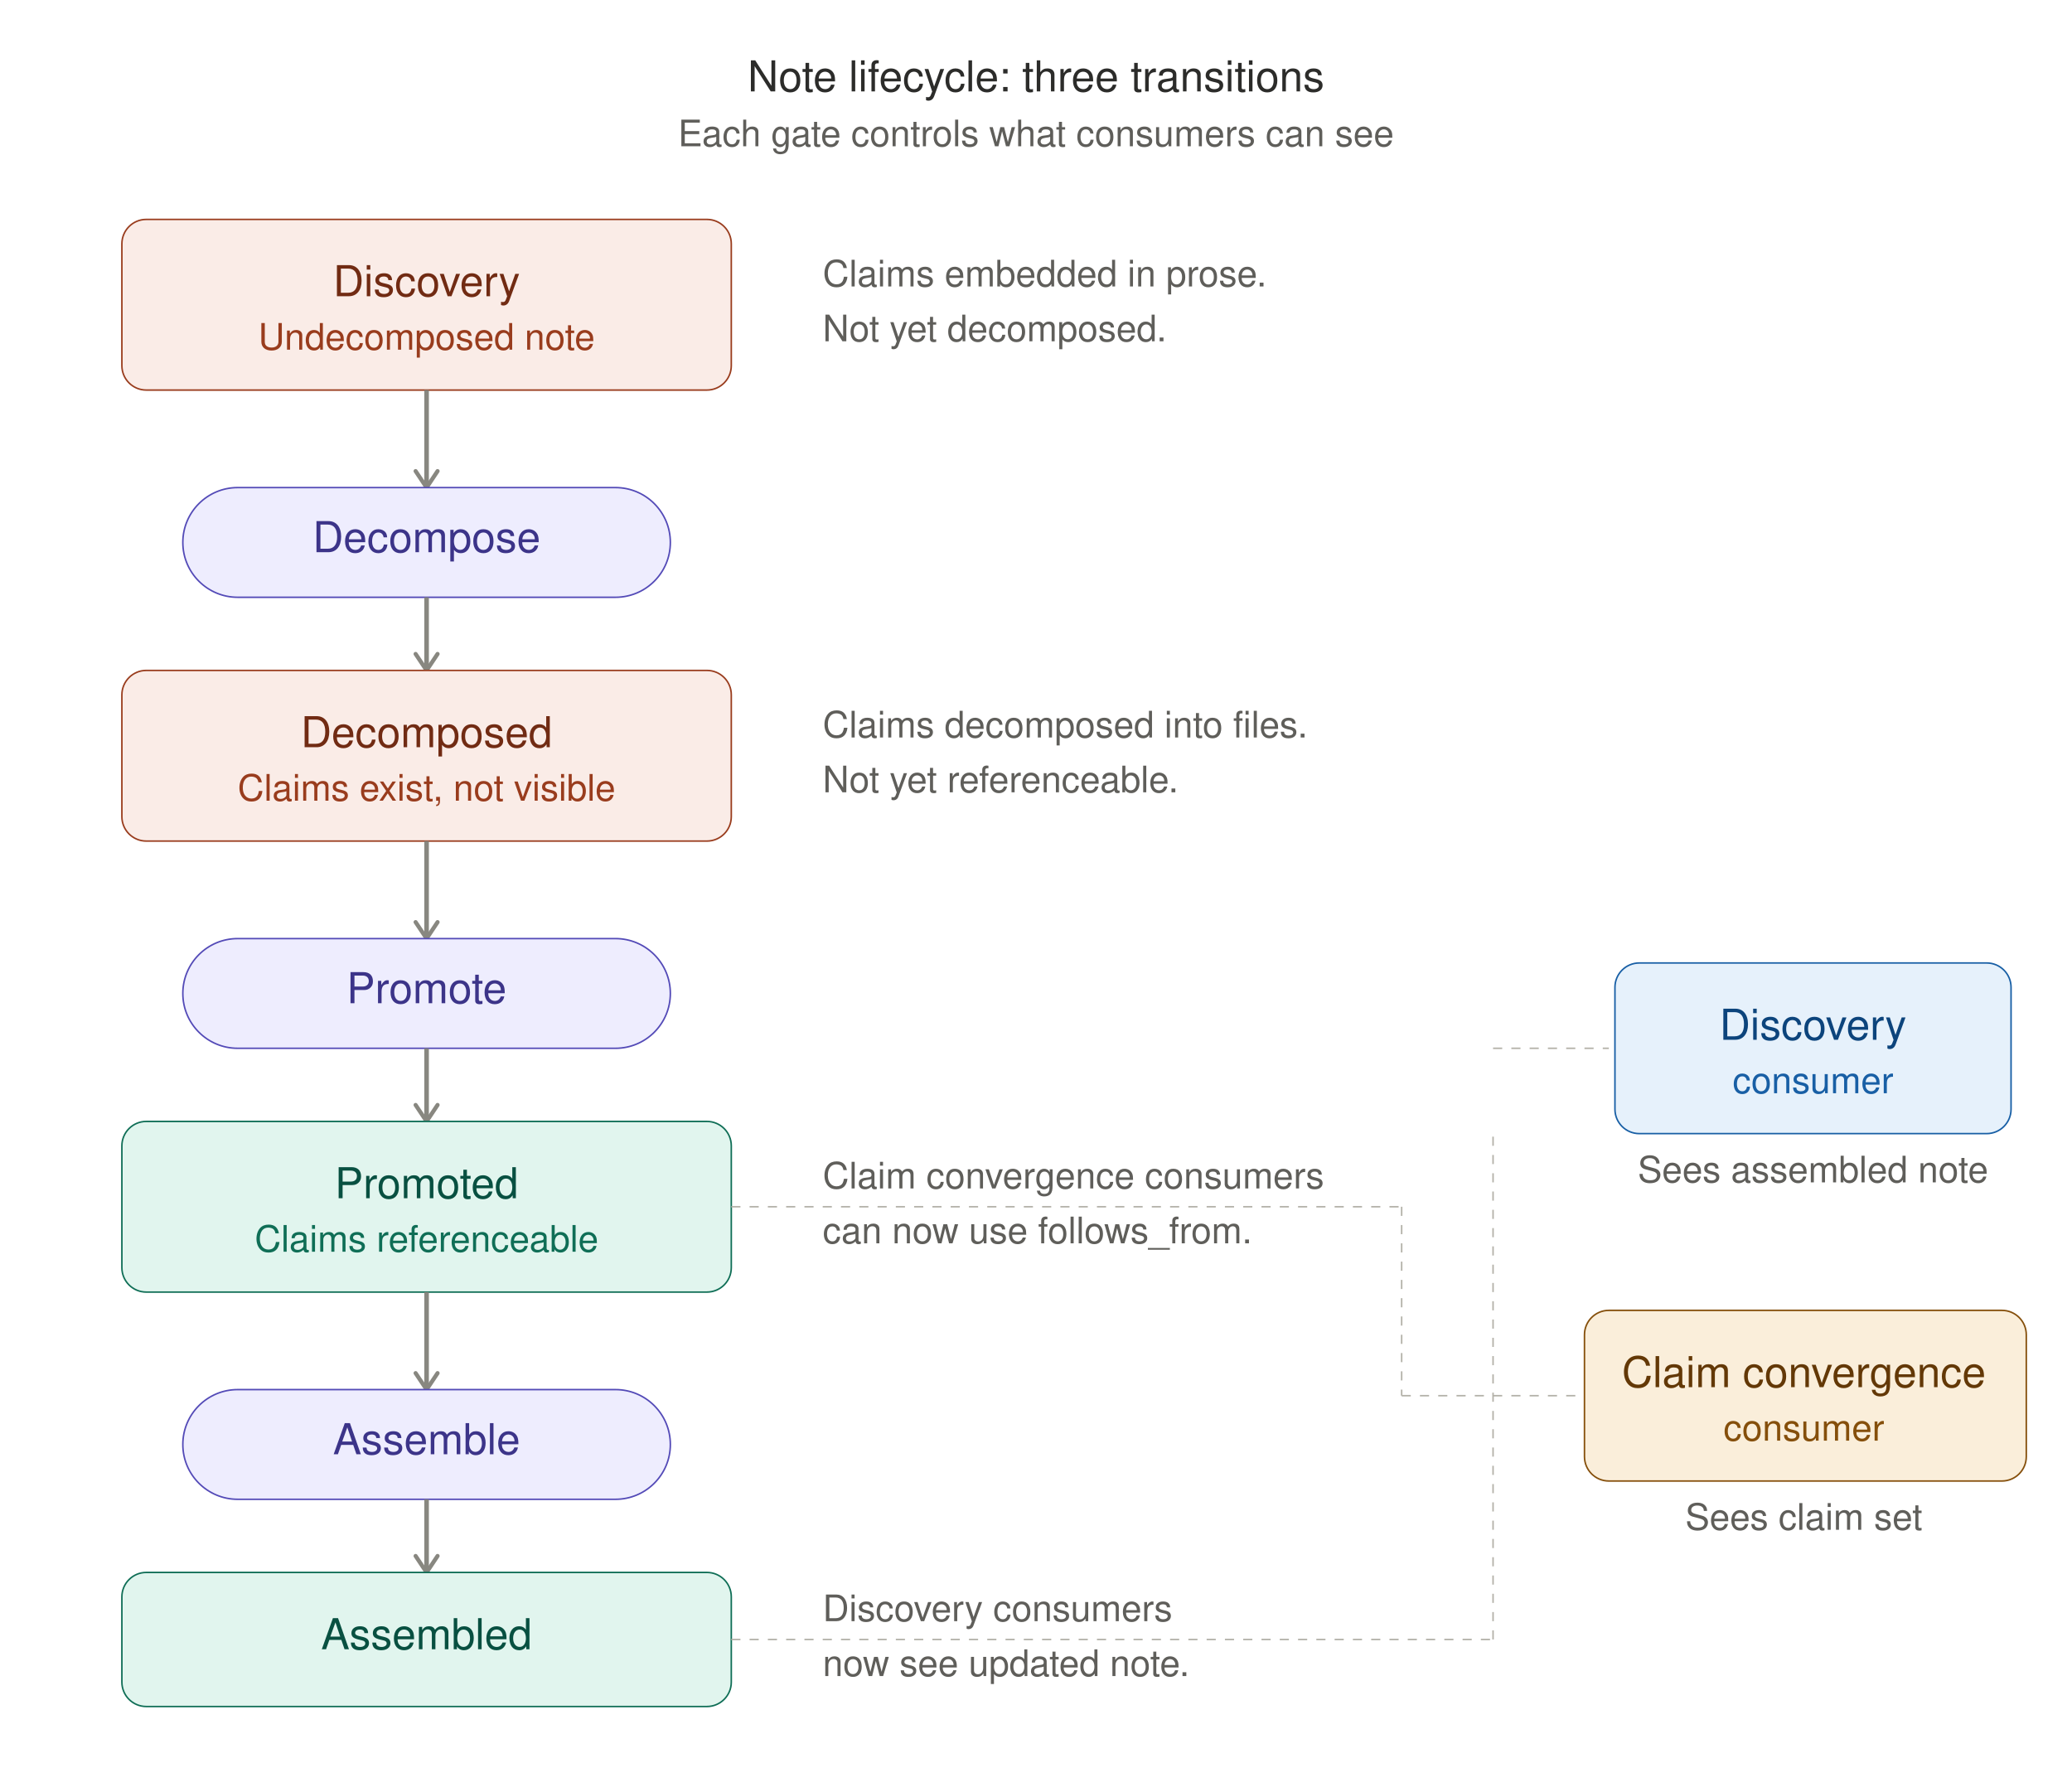
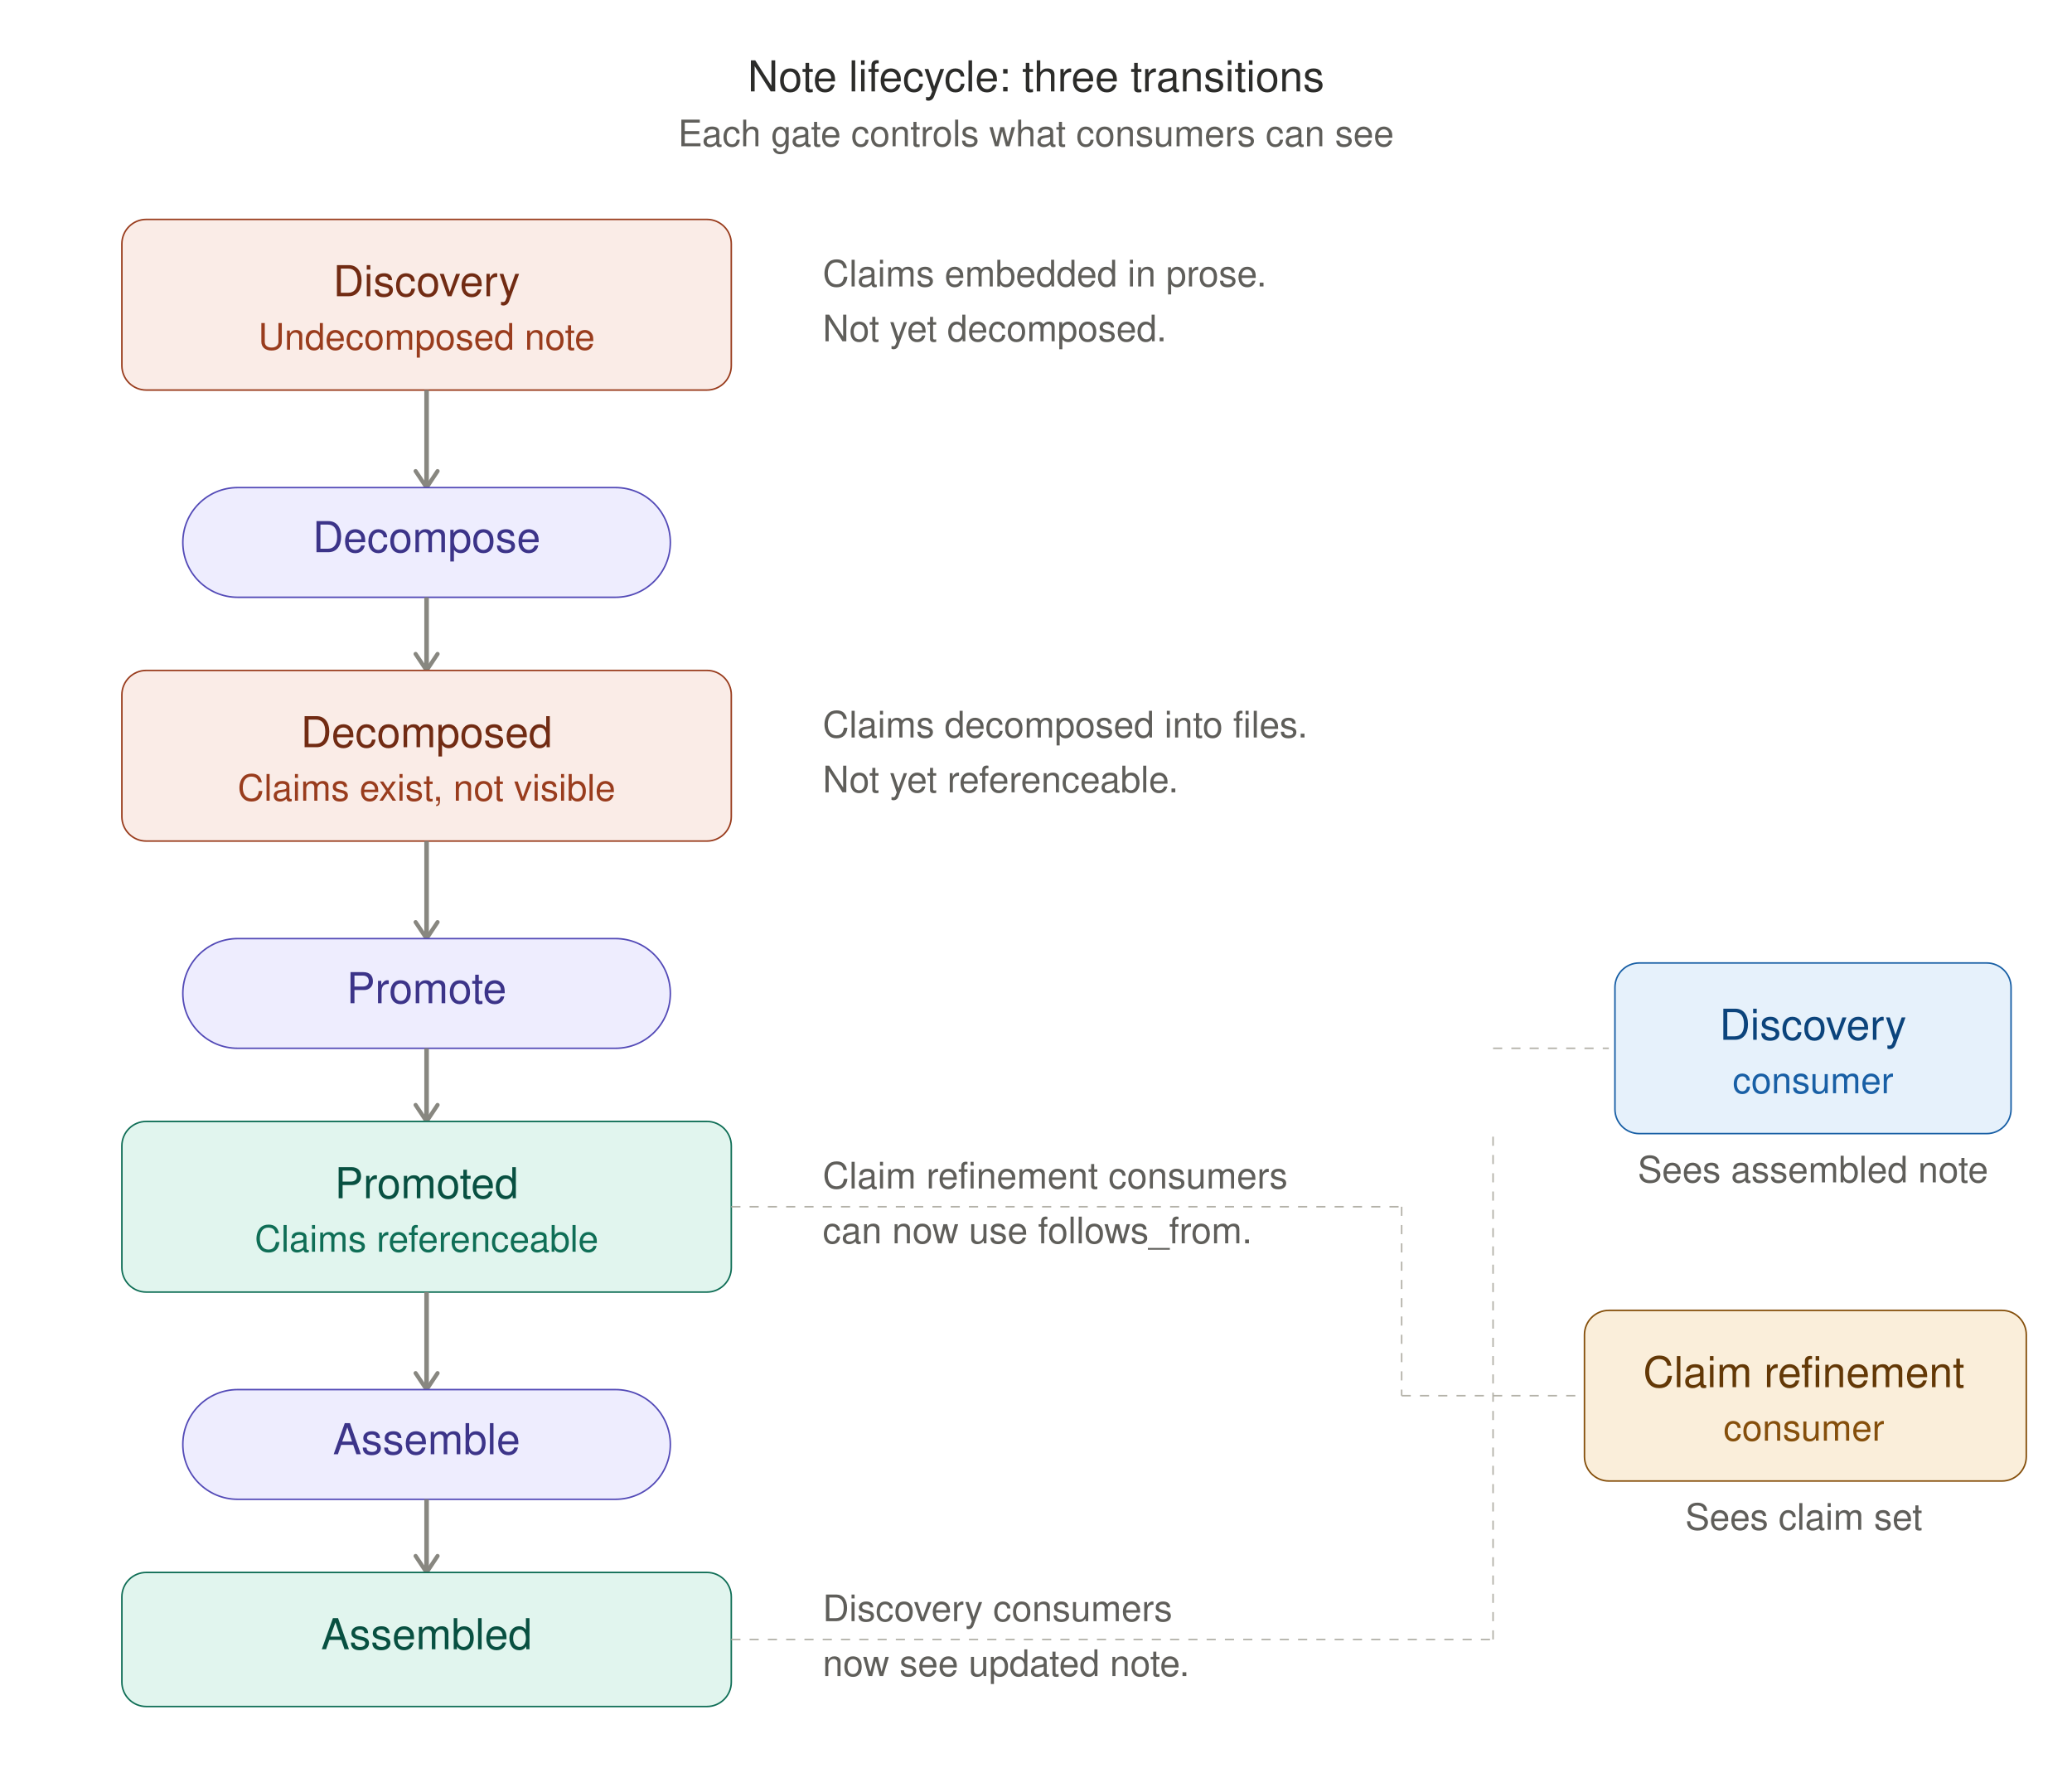
<svg xmlns="http://www.w3.org/2000/svg" width="100%" viewBox="0 0 680 580" role="img">
  <style>
  text { font-family: -apple-system, "Segoe UI", Helvetica, Arial, sans-serif; }
  .th { font-size: 14px; font-weight: 500; }
  .ts { font-size: 12px; font-weight: 400; }
</style>
  <defs>
    <marker id="arrow" viewBox="0 0 10 10" refX="8" refY="5" markerWidth="6" markerHeight="6" orient="auto-start-reverse">
      <path d="M2 1L8 5L2 9" fill="none" stroke="#888780" stroke-width="1.5" stroke-linecap="round" stroke-linejoin="round" />
    </marker>
  </defs>
  <text class="th" x="340" y="30" text-anchor="middle" fill="#2C2C2A">Note lifecycle: three transitions</text>
  <text class="ts" x="340" y="48" text-anchor="middle" fill="#5F5E5A">Each gate controls what consumers can see</text>
  <rect x="40" y="72" width="200" height="56" rx="8" fill="#FAECE7" stroke="#993C1D" stroke-width="0.5" />
  <text class="th" x="140" y="94" text-anchor="middle" dominant-baseline="central" fill="#712B13">Discovery</text>
  <text class="ts" x="140" y="112" text-anchor="middle" dominant-baseline="central" fill="#993C1D">Undecomposed note</text>
  <text class="ts" x="270" y="94" text-anchor="start" fill="#5F5E5A">Claims embedded in prose.</text>
  <text class="ts" x="270" y="112" text-anchor="start" fill="#5F5E5A">Not yet decomposed.</text>
  <line x1="140" y1="128" x2="140" y2="160" stroke="#888780" stroke-width="1.5" marker-end="url(#arrow)" />
  <rect x="60" y="160" width="160" height="36" rx="18" fill="#EEEDFE" stroke="#534AB7" stroke-width="0.5" />
  <text class="th" x="140" y="178" text-anchor="middle" dominant-baseline="central" fill="#3C3489">Decompose</text>
  <line x1="140" y1="196" x2="140" y2="220" stroke="#888780" stroke-width="1.5" marker-end="url(#arrow)" />
  <rect x="40" y="220" width="200" height="56" rx="8" fill="#FAECE7" stroke="#993C1D" stroke-width="0.5" />
  <text class="th" x="140" y="242" text-anchor="middle" dominant-baseline="central" fill="#712B13">Decomposed</text>
  <text class="ts" x="140" y="260" text-anchor="middle" dominant-baseline="central" fill="#993C1D">Claims exist, not visible</text>
  <text class="ts" x="270" y="242" text-anchor="start" fill="#5F5E5A">Claims decomposed into files.</text>
  <text class="ts" x="270" y="260" text-anchor="start" fill="#5F5E5A">Not yet referenceable.</text>
  <line x1="140" y1="276" x2="140" y2="308" stroke="#888780" stroke-width="1.5" marker-end="url(#arrow)" />
  <rect x="60" y="308" width="160" height="36" rx="18" fill="#EEEDFE" stroke="#534AB7" stroke-width="0.5" />
  <text class="th" x="140" y="326" text-anchor="middle" dominant-baseline="central" fill="#3C3489">Promote</text>
  <line x1="140" y1="344" x2="140" y2="368" stroke="#888780" stroke-width="1.5" marker-end="url(#arrow)" />
  <rect x="40" y="368" width="200" height="56" rx="8" fill="#E1F5EE" stroke="#0F6E56" stroke-width="0.5" />
  <text class="th" x="140" y="390" text-anchor="middle" dominant-baseline="central" fill="#085041">Promoted</text>
  <text class="ts" x="140" y="408" text-anchor="middle" dominant-baseline="central" fill="#0F6E56">Claims referenceable</text>
-   <text class="ts" x="270" y="390" text-anchor="start" fill="#5F5E5A">Claim convergence consumers</text>
+   <text class="ts" x="270" y="390" text-anchor="start" fill="#5F5E5A">Claim refinement consumers</text>
  <text class="ts" x="270" y="408" text-anchor="start" fill="#5F5E5A">can now use follows_from.</text>
  <line x1="140" y1="424" x2="140" y2="456" stroke="#888780" stroke-width="1.5" marker-end="url(#arrow)" />
  <rect x="60" y="456" width="160" height="36" rx="18" fill="#EEEDFE" stroke="#534AB7" stroke-width="0.5" />
  <text class="th" x="140" y="474" text-anchor="middle" dominant-baseline="central" fill="#3C3489">Assemble</text>
  <line x1="140" y1="492" x2="140" y2="516" stroke="#888780" stroke-width="1.5" marker-end="url(#arrow)" />
  <rect x="40" y="516" width="200" height="44" rx="8" fill="#E1F5EE" stroke="#0F6E56" stroke-width="0.5" />
  <text class="th" x="140" y="538" text-anchor="middle" dominant-baseline="central" fill="#085041">Assembled</text>
  <text class="ts" x="270" y="532" text-anchor="start" fill="#5F5E5A">Discovery consumers</text>
  <text class="ts" x="270" y="550" text-anchor="start" fill="#5F5E5A">now see updated note.</text>
  <rect x="530" y="316" width="130" height="56" rx="8" fill="#E6F1FB" stroke="#185FA5" stroke-width="0.5" />
  <text class="th" x="595" y="338" text-anchor="middle" dominant-baseline="central" fill="#0C447C">Discovery</text>
  <text class="ts" x="595" y="356" text-anchor="middle" dominant-baseline="central" fill="#185FA5">consumer</text>
  <text class="ts" x="595" y="388" text-anchor="middle" fill="#5F5E5A">Sees assembled note</text>
  <line x1="240" y1="538" x2="490" y2="538" stroke="#B4B2A9" stroke-width="0.5" stroke-dasharray="3 3" />
  <line x1="490" y1="538" x2="490" y2="372" stroke="#B4B2A9" stroke-width="0.5" stroke-dasharray="3 3" />
  <line x1="490" y1="344" x2="528" y2="344" stroke="#B4B2A9" stroke-width="0.5" stroke-dasharray="3 3" />
  <rect x="520" y="430" width="145" height="56" rx="8" fill="#FAEEDA" stroke="#854F0B" stroke-width="0.5" />
-   <text class="th" x="592" y="452" text-anchor="middle" dominant-baseline="central" fill="#633806">Claim convergence</text>
+   <text class="th" x="592" y="452" text-anchor="middle" dominant-baseline="central" fill="#633806">Claim refinement</text>
  <text class="ts" x="592" y="470" text-anchor="middle" dominant-baseline="central" fill="#854F0B">consumer</text>
  <text class="ts" x="592" y="502" text-anchor="middle" fill="#5F5E5A">Sees claim set</text>
  <line x1="240" y1="396" x2="460" y2="396" stroke="#B4B2A9" stroke-width="0.5" stroke-dasharray="3 3" />
  <line x1="460" y1="396" x2="460" y2="458" stroke="#B4B2A9" stroke-width="0.5" stroke-dasharray="3 3" />
  <line x1="460" y1="458" x2="518" y2="458" stroke="#B4B2A9" stroke-width="0.5" stroke-dasharray="3 3" />
</svg>
